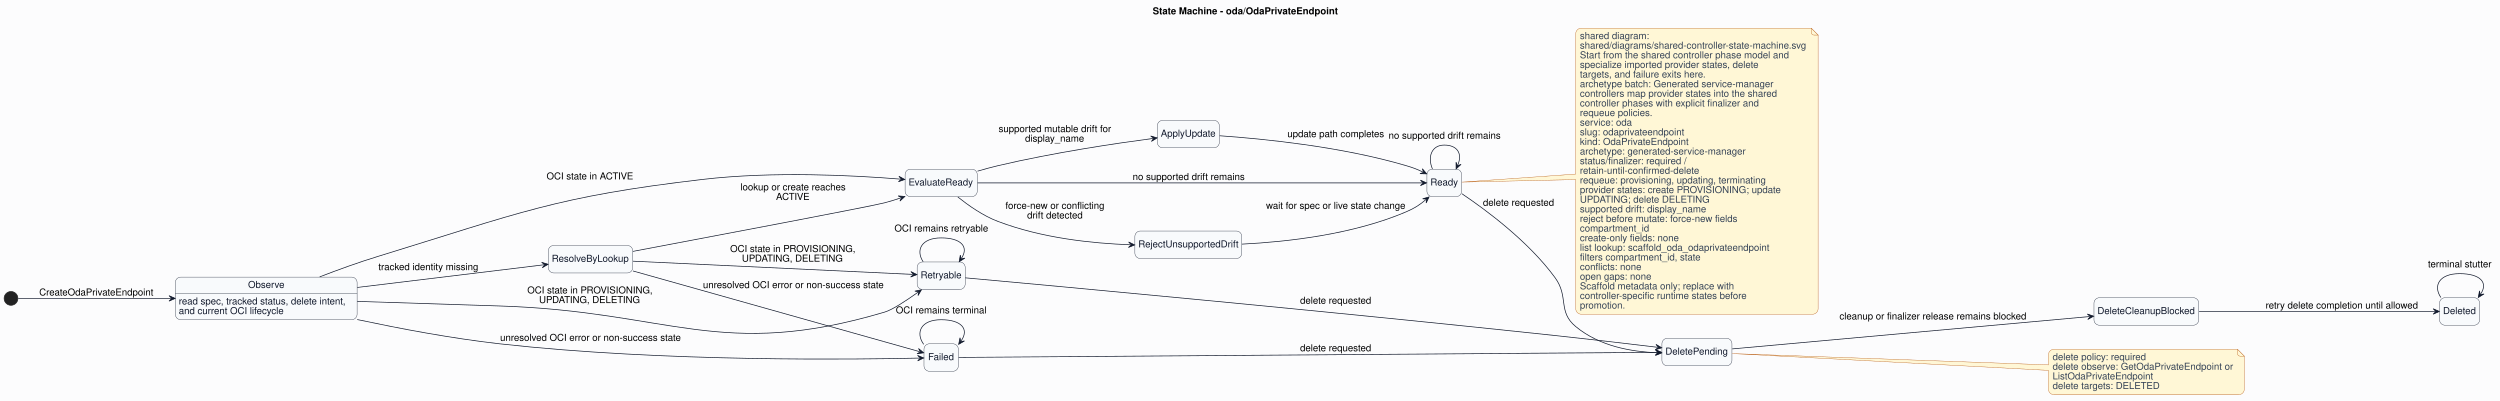
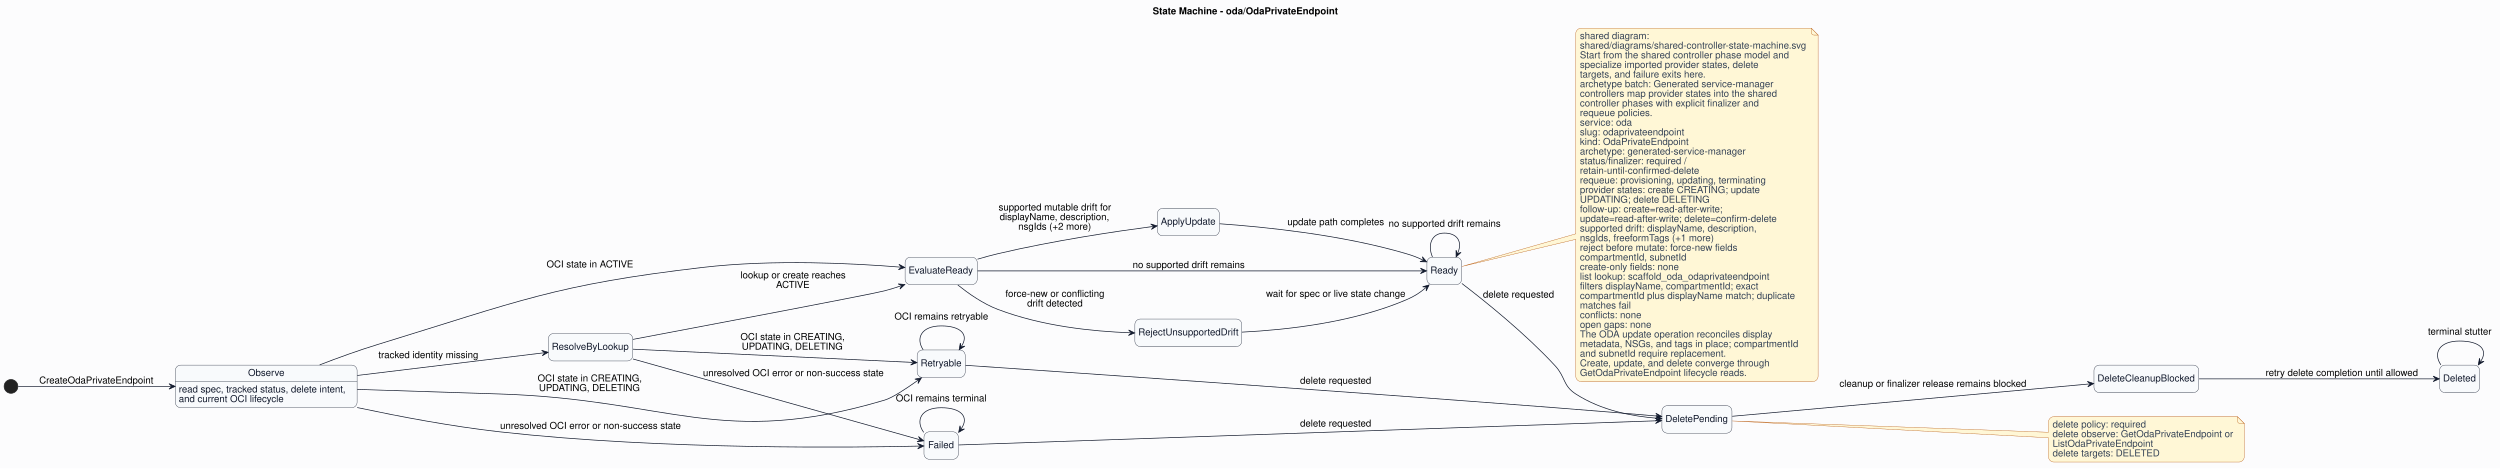
- <svg xmlns="http://www.w3.org/2000/svg" contentStyleType="text/css" data-diagram-type="STATE" height="583px" preserveAspectRatio="none" style="width:3636px;height:583px;background:#FCFCFD;" version="1.1" viewBox="0 0 3636 583" width="3636px" zoomAndPan="magnify">
+ <svg xmlns="http://www.w3.org/2000/svg" contentStyleType="text/css" data-diagram-type="STATE" height="681px" preserveAspectRatio="none" style="width:3636px;height:681px;background:#FCFCFD;" version="1.1" viewBox="0 0 3636 681" width="3636px" zoomAndPan="magnify">
  <defs />
  <g>
-     <rect fill="#FCFCFD" height="583" style="stroke:none;stroke-width:1;" width="3636" x="0" y="0" />
+     <rect fill="#FCFCFD" height="681" style="stroke:none;stroke-width:1;" width="3636" x="0" y="0" />
    <g class="title" data-source-line="10">
      <text fill="#000000" font-family="Helvetica" font-size="14" font-weight="bold" lengthAdjust="spacing" textLength="269.931" x="1676.438" y="20.78">State Machine - oda/OdaPrivateEndpoint</text>
    </g>
-     <g>
-       <rect fill="#F8FAFC" height="62" rx="8" ry="8" style="stroke:#0F172A;stroke-width:0.5;" width="264.364" x="255" y="403" />
-       <line style="stroke:#0F172A;stroke-width:0.5;" x1="255" x2="519.364" y1="427" y2="427" />
-       <text fill="#0F172A" font-family="Helvetica" font-size="14" lengthAdjust="spacing" textLength="52.91" x="360.727" y="418.78">Observe</text>
-       <text fill="#0F172A" font-family="Helvetica" font-size="14" lengthAdjust="spacing" textLength="244.364" x="260" y="442.78">read spec, tracked status, delete intent,</text>
-       <text fill="#0F172A" font-family="Helvetica" font-size="14" lengthAdjust="spacing" textLength="153.282" x="260" y="456.78">and current OCI lifecycle</text>
-     </g>
-     <rect fill="#F8FAFC" height="40" rx="8" ry="8" style="stroke:#0F172A;stroke-width:0.5;" width="104.951" x="1316.36" y="246" />
-     <text fill="#0F172A" font-family="Helvetica" font-size="14" lengthAdjust="spacing" textLength="94.951" x="1321.36" y="269.78">EvaluateReady</text>
-     <rect fill="#F8FAFC" height="40" rx="8" ry="8" style="stroke:#0F172A;stroke-width:0.5;" width="50.469" x="2075.32" y="246" />
-     <text fill="#0F172A" font-family="Helvetica" font-size="14" lengthAdjust="spacing" textLength="40.469" x="2080.32" y="269.78">Ready</text>
-     <rect fill="#F8FAFC" height="40" rx="8" ry="8" style="stroke:#0F172A;stroke-width:0.5;" width="69.917" x="1333.88" y="381" />
-     <text fill="#0F172A" font-family="Helvetica" font-size="14" lengthAdjust="spacing" textLength="59.917" x="1338.88" y="404.78">Retryable</text>
-     <rect fill="#F8FAFC" height="40" rx="8" ry="8" style="stroke:#0F172A;stroke-width:0.5;" width="50" x="1343.84" y="500" />
-     <text fill="#0F172A" font-family="Helvetica" font-size="14" lengthAdjust="spacing" textLength="38.131" x="1349.775" y="523.78">Failed</text>
-     <rect fill="#F8FAFC" height="40" rx="8" ry="8" style="stroke:#0F172A;stroke-width:0.5;" width="122.848" x="797.44" y="357" />
-     <text fill="#0F172A" font-family="Helvetica" font-size="14" lengthAdjust="spacing" textLength="112.848" x="802.44" y="380.78">ResolveByLookup</text>
-     <rect fill="#F8FAFC" height="40" rx="8" ry="8" style="stroke:#0F172A;stroke-width:0.5;" width="155.51" x="1650.56" y="336" />
-     <text fill="#0F172A" font-family="Helvetica" font-size="14" lengthAdjust="spacing" textLength="145.51" x="1655.56" y="359.78">RejectUnsupportedDrift</text>
-     <rect fill="#F8FAFC" height="40" rx="8" ry="8" style="stroke:#0F172A;stroke-width:0.5;" width="90.165" x="1683.23" y="175" />
-     <text fill="#0F172A" font-family="Helvetica" font-size="14" lengthAdjust="spacing" textLength="80.165" x="1688.23" y="198.78">ApplyUpdate</text>
-     <rect fill="#F8FAFC" height="40" rx="8" ry="8" style="stroke:#0F172A;stroke-width:0.5;" width="101.848" x="2417.1" y="492" />
-     <text fill="#0F172A" font-family="Helvetica" font-size="14" lengthAdjust="spacing" textLength="91.848" x="2422.1" y="515.78">DeletePending</text>
-     <rect fill="#F8FAFC" height="40" rx="8" ry="8" style="stroke:#0F172A;stroke-width:0.5;" width="58.255" x="3548.09" y="433" />
-     <text fill="#0F172A" font-family="Helvetica" font-size="14" lengthAdjust="spacing" textLength="48.255" x="3553.09" y="456.78">Deleted</text>
-     <rect fill="#F8FAFC" height="40" rx="8" ry="8" style="stroke:#0F172A;stroke-width:0.5;" width="152.427" x="3045.47" y="433" />
-     <text fill="#0F172A" font-family="Helvetica" font-size="14" lengthAdjust="spacing" textLength="142.427" x="3050.47" y="456.78">DeleteCleanupBlocked</text>
-     <ellipse cx="16" cy="434" fill="#222222" rx="10" ry="10" style="stroke:#222222;stroke-width:1;" />
+     <g class="entity" data-qualified-name="observe" id="ent0002">
+       <rect fill="#F8FAFC" height="62" rx="8" ry="8" style="stroke:#0F172A;stroke-width:0.5;" width="264.364" x="255" y="531" />
+       <line style="stroke:#0F172A;stroke-width:0.5;" x1="255" x2="519.364" y1="555" y2="555" />
+       <text fill="#0F172A" font-family="Helvetica" font-size="14" lengthAdjust="spacing" textLength="52.91" x="360.727" y="546.78">Observe</text>
+       <text fill="#0F172A" font-family="Helvetica" font-size="14" lengthAdjust="spacing" textLength="244.364" x="260" y="570.78">read spec, tracked status, delete intent,</text>
+       <text fill="#0F172A" font-family="Helvetica" font-size="14" lengthAdjust="spacing" textLength="153.282" x="260" y="584.78">and current OCI lifecycle</text>
+     </g>
+     <rect fill="#F8FAFC" height="40" rx="8" ry="8" style="stroke:#0F172A;stroke-width:0.5;" width="104.951" x="1316.36" y="374" />
+     <text fill="#0F172A" font-family="Helvetica" font-size="14" lengthAdjust="spacing" textLength="94.951" x="1321.36" y="397.78">EvaluateReady</text>
+     <rect fill="#F8FAFC" height="40" rx="8" ry="8" style="stroke:#0F172A;stroke-width:0.5;" width="50.469" x="2075.32" y="374" />
+     <text fill="#0F172A" font-family="Helvetica" font-size="14" lengthAdjust="spacing" textLength="40.469" x="2080.32" y="397.78">Ready</text>
+     <rect fill="#F8FAFC" height="40" rx="8" ry="8" style="stroke:#0F172A;stroke-width:0.5;" width="69.917" x="1333.88" y="509" />
+     <text fill="#0F172A" font-family="Helvetica" font-size="14" lengthAdjust="spacing" textLength="59.917" x="1338.88" y="532.78">Retryable</text>
+     <rect fill="#F8FAFC" height="40" rx="8" ry="8" style="stroke:#0F172A;stroke-width:0.5;" width="50" x="1343.84" y="628" />
+     <text fill="#0F172A" font-family="Helvetica" font-size="14" lengthAdjust="spacing" textLength="38.131" x="1349.775" y="651.78">Failed</text>
+     <rect fill="#F8FAFC" height="40" rx="8" ry="8" style="stroke:#0F172A;stroke-width:0.5;" width="122.848" x="797.44" y="485" />
+     <text fill="#0F172A" font-family="Helvetica" font-size="14" lengthAdjust="spacing" textLength="112.848" x="802.44" y="508.78">ResolveByLookup</text>
+     <rect fill="#F8FAFC" height="40" rx="8" ry="8" style="stroke:#0F172A;stroke-width:0.5;" width="155.51" x="1650.56" y="464" />
+     <text fill="#0F172A" font-family="Helvetica" font-size="14" lengthAdjust="spacing" textLength="145.51" x="1655.56" y="487.78">RejectUnsupportedDrift</text>
+     <rect fill="#F8FAFC" height="40" rx="8" ry="8" style="stroke:#0F172A;stroke-width:0.5;" width="90.165" x="1683.23" y="303" />
+     <text fill="#0F172A" font-family="Helvetica" font-size="14" lengthAdjust="spacing" textLength="80.165" x="1688.23" y="326.78">ApplyUpdate</text>
+     <rect fill="#F8FAFC" height="40" rx="8" ry="8" style="stroke:#0F172A;stroke-width:0.5;" width="101.848" x="2417.1" y="590" />
+     <text fill="#0F172A" font-family="Helvetica" font-size="14" lengthAdjust="spacing" textLength="91.848" x="2422.1" y="613.78">DeletePending</text>
+     <rect fill="#F8FAFC" height="40" rx="8" ry="8" style="stroke:#0F172A;stroke-width:0.5;" width="58.255" x="3548.09" y="531" />
+     <text fill="#0F172A" font-family="Helvetica" font-size="14" lengthAdjust="spacing" textLength="48.255" x="3553.09" y="554.78">Deleted</text>
+     <rect fill="#F8FAFC" height="40" rx="8" ry="8" style="stroke:#0F172A;stroke-width:0.5;" width="152.427" x="3045.47" y="531" />
+     <text fill="#0F172A" font-family="Helvetica" font-size="14" lengthAdjust="spacing" textLength="142.427" x="3050.47" y="554.78">DeleteCleanupBlocked</text>
+     <g class="start_entity" data-qualified-name=".start." data-source-line="32" id="ent0002">
+       <ellipse cx="16" cy="562" fill="#222222" rx="10" ry="10" style="stroke:#222222;stroke-width:1;" />
+     </g>
    <g class="entity" data-qualified-name="GMN2" data-source-line="55" id="ent0003">
-       <path d="M2291.78,49 L2291.78,253.16 L2126.1,264.86 L2291.78,261.16 L2291.78,449 A8,8 0 0 0 2299.78,457 L2636.261,457 A8,8 0 0 0 2644.261,449 L2644.261,51 L2634.261,41 L2299.78,41 A8,8 0 0 0 2291.78,49" fill="#FFF7D6" style="stroke:#B45309;stroke-width:0.5;" />
+       <path d="M2291.78,49 L2291.78,340.08 L2126.1,387.55 L2291.78,348.08 L2291.78,547 A8,8 0 0 0 2299.78,555 L2636.261,555 A8,8 0 0 0 2644.261,547 L2644.261,51 L2634.261,41 L2299.78,41 A8,8 0 0 0 2291.78,49" fill="#FFF7D6" style="stroke:#B45309;stroke-width:0.5;" />
      <path d="M2634.261,41 L2634.261,47 A4,4 0 0 0 2638.261,51 L2644.261,51 L2634.261,41" fill="#FFF7D6" style="stroke:#B45309;stroke-width:0.5;" />
      <text fill="#334155" font-family="Helvetica" font-size="14" lengthAdjust="spacing" textLength="101.165" x="2297.78" y="56.78">shared diagram:</text>
      <text fill="#334155" font-family="Helvetica" font-size="14" lengthAdjust="spacing" textLength="331.481" x="2297.78" y="70.78">shared/diagrams/shared-controller-state-machine.svg</text>
      <text fill="#334155" font-family="Helvetica" font-size="14" lengthAdjust="spacing" textLength="304.274" x="2297.78" y="84.78">Start from the shared controller phase model and</text>
      <text fill="#334155" font-family="Helvetica" font-size="14" lengthAdjust="spacing" textLength="261.468" x="2297.78" y="98.78">specialize imported provider states, delete</text>
      <text fill="#334155" font-family="Helvetica" font-size="14" lengthAdjust="spacing" textLength="184.434" x="2297.78" y="112.78">targets, and failure exits here.</text>
      <text fill="#334155" font-family="Helvetica" font-size="14" lengthAdjust="spacing" textLength="281.709" x="2297.78" y="126.78">archetype batch: Generated service-manager</text>
      <text fill="#334155" font-family="Helvetica" font-size="14" lengthAdjust="spacing" textLength="287.923" x="2297.78" y="140.78">controllers map provider states into the shared</text>
      <text fill="#334155" font-family="Helvetica" font-size="14" lengthAdjust="spacing" textLength="261.461" x="2297.78" y="154.78">controller phases with explicit finalizer and</text>
      <text fill="#334155" font-family="Helvetica" font-size="14" lengthAdjust="spacing" textLength="105.848" x="2297.78" y="168.78">requeue policies.</text>
      <text fill="#334155" font-family="Helvetica" font-size="14" lengthAdjust="spacing" textLength="75.482" x="2297.78" y="182.78">service: oda</text>
      <text fill="#334155" font-family="Helvetica" font-size="14" lengthAdjust="spacing" textLength="152.558" x="2297.78" y="196.78">slug: odaprivateendpoint</text>
      <text fill="#334155" font-family="Helvetica" font-size="14" lengthAdjust="spacing" textLength="158.765" x="2297.78" y="210.78">kind: OdaPrivateEndpoint</text>
      <text fill="#334155" font-family="Helvetica" font-size="14" lengthAdjust="spacing" textLength="241.24" x="2297.78" y="224.78">archetype: generated-service-manager</text>
      <text fill="#334155" font-family="Helvetica" font-size="14" lengthAdjust="spacing" textLength="156.406" x="2297.78" y="238.78">status/finalizer: required /</text>
      <text fill="#334155" font-family="Helvetica" font-size="14" lengthAdjust="spacing" textLength="174.303" x="2297.78" y="252.78">retain-until-confirmed-delete</text>
      <text fill="#334155" font-family="Helvetica" font-size="14" lengthAdjust="spacing" textLength="272.398" x="2297.78" y="266.78">requeue: provisioning, updating, terminating</text>
-       <text fill="#334155" font-family="Helvetica" font-size="14" lengthAdjust="spacing" textLength="295.682" x="2297.78" y="280.78">provider states: create PROVISIONING; update</text>
+       <text fill="#334155" font-family="Helvetica" font-size="14" lengthAdjust="spacing" textLength="265.337" x="2297.78" y="280.78">provider states: create CREATING; update</text>
      <text fill="#334155" font-family="Helvetica" font-size="14" lengthAdjust="spacing" textLength="192.165" x="2297.78" y="294.78">UPDATING; delete DELETING</text>
-       <text fill="#334155" font-family="Helvetica" font-size="14" lengthAdjust="spacing" textLength="183.661" x="2297.78" y="308.78">supported drift: display_name</text>
-       <text fill="#334155" font-family="Helvetica" font-size="14" lengthAdjust="spacing" textLength="230.33" x="2297.78" y="322.78">reject before mutate: force-new fields</text>
-       <text fill="#334155" font-family="Helvetica" font-size="14" lengthAdjust="spacing" textLength="100.379" x="2297.78" y="336.78">compartment_id</text>
-       <text fill="#334155" font-family="Helvetica" font-size="14" lengthAdjust="spacing" textLength="144.751" x="2297.78" y="350.78">create-only fields: none</text>
-       <text fill="#334155" font-family="Helvetica" font-size="14" lengthAdjust="spacing" textLength="276.309" x="2297.78" y="364.78">list lookup: scaffold_oda_odaprivateendpoint</text>
-       <text fill="#334155" font-family="Helvetica" font-size="14" lengthAdjust="spacing" textLength="175.848" x="2297.78" y="378.78">filters compartment_id, state</text>
-       <text fill="#334155" font-family="Helvetica" font-size="14" lengthAdjust="spacing" textLength="89.496" x="2297.78" y="392.78">conflicts: none</text>
-       <text fill="#334155" font-family="Helvetica" font-size="14" lengthAdjust="spacing" textLength="104.316" x="2297.78" y="406.78">open gaps: none</text>
-       <text fill="#334155" font-family="Helvetica" font-size="14" lengthAdjust="spacing" textLength="224.902" x="2297.78" y="420.78">Scaffold metadata only; replace with</text>
-       <text fill="#334155" font-family="Helvetica" font-size="14" lengthAdjust="spacing" textLength="244.323" x="2297.78" y="434.78">controller-specific runtime states before</text>
-       <text fill="#334155" font-family="Helvetica" font-size="14" lengthAdjust="spacing" textLength="66.144" x="2297.78" y="448.78">promotion.</text>
-     </g>
-     <g class="entity" data-qualified-name="GMN5" data-source-line="86" id="ent0006">
-       <path d="M2979.27,516 L2979.27,530.69 L2519.35,514.24 L2979.27,538.69 L2979.27,566 A8,8 0 0 0 2987.27,574 L3256.096,574 A8,8 0 0 0 3264.096,566 L3264.096,518 L3254.096,508 L2987.27,508 A8,8 0 0 0 2979.27,516" fill="#FFF7D6" style="stroke:#B45309;stroke-width:0.5;" />
-       <path d="M3254.096,508 L3254.096,514 A4,4 0 0 0 3258.096,518 L3264.096,518 L3254.096,508" fill="#FFF7D6" style="stroke:#B45309;stroke-width:0.5;" />
-       <text fill="#334155" font-family="Helvetica" font-size="14" lengthAdjust="spacing" textLength="136.972" x="2985.27" y="523.78">delete policy: required</text>
-       <text fill="#334155" font-family="Helvetica" font-size="14" lengthAdjust="spacing" textLength="263.826" x="2985.27" y="537.78">delete observe: GetOdaPrivateEndpoint or</text>
-       <text fill="#334155" font-family="Helvetica" font-size="14" lengthAdjust="spacing" textLength="147.089" x="2985.27" y="551.78">ListOdaPrivateEndpoint</text>
-       <text fill="#334155" font-family="Helvetica" font-size="14" lengthAdjust="spacing" textLength="157.185" x="2985.27" y="565.78">delete targets: DELETED</text>
+       <text fill="#334155" font-family="Helvetica" font-size="14" lengthAdjust="spacing" textLength="209.699" x="2297.78" y="308.78">follow-up: create=read-after-write;</text>
+       <text fill="#334155" font-family="Helvetica" font-size="14" lengthAdjust="spacing" textLength="288.716" x="2297.78" y="322.78">update=read-after-write; delete=confirm-delete</text>
+       <text fill="#334155" font-family="Helvetica" font-size="14" lengthAdjust="spacing" textLength="257.571" x="2297.78" y="336.78">supported drift: displayName, description,</text>
+       <text fill="#334155" font-family="Helvetica" font-size="14" lengthAdjust="spacing" textLength="197.237" x="2297.78" y="350.78">nsgIds, freeformTags (+1 more)</text>
+       <text fill="#334155" font-family="Helvetica" font-size="14" lengthAdjust="spacing" textLength="230.33" x="2297.78" y="364.78">reject before mutate: force-new fields</text>
+       <text fill="#334155" font-family="Helvetica" font-size="14" lengthAdjust="spacing" textLength="154.861" x="2297.78" y="378.78">compartmentId, subnetId</text>
+       <text fill="#334155" font-family="Helvetica" font-size="14" lengthAdjust="spacing" textLength="144.751" x="2297.78" y="392.78">create-only fields: none</text>
+       <text fill="#334155" font-family="Helvetica" font-size="14" lengthAdjust="spacing" textLength="276.309" x="2297.78" y="406.78">list lookup: scaffold_oda_odaprivateendpoint</text>
+       <text fill="#334155" font-family="Helvetica" font-size="14" lengthAdjust="spacing" textLength="260.654" x="2297.78" y="420.78">filters displayName, compartmentId; exact</text>
+       <text fill="#334155" font-family="Helvetica" font-size="14" lengthAdjust="spacing" textLength="313.592" x="2297.78" y="434.78">compartmentId plus displayName match; duplicate</text>
+       <text fill="#334155" font-family="Helvetica" font-size="14" lengthAdjust="spacing" textLength="74.696" x="2297.78" y="448.78">matches fail</text>
+       <text fill="#334155" font-family="Helvetica" font-size="14" lengthAdjust="spacing" textLength="89.496" x="2297.78" y="462.78">conflicts: none</text>
+       <text fill="#334155" font-family="Helvetica" font-size="14" lengthAdjust="spacing" textLength="104.316" x="2297.78" y="476.78">open gaps: none</text>
+       <text fill="#334155" font-family="Helvetica" font-size="14" lengthAdjust="spacing" textLength="281.716" x="2297.78" y="490.78">The ODA update operation reconciles display</text>
+       <text fill="#334155" font-family="Helvetica" font-size="14" lengthAdjust="spacing" textLength="318.274" x="2297.78" y="504.78">metadata, NSGs, and tags in place; compartmentId</text>
+       <text fill="#334155" font-family="Helvetica" font-size="14" lengthAdjust="spacing" textLength="213.247" x="2297.78" y="518.78">and subnetId require replacement.</text>
+       <text fill="#334155" font-family="Helvetica" font-size="14" lengthAdjust="spacing" textLength="278.647" x="2297.78" y="532.78">Create, update, and delete converge through</text>
+       <text fill="#334155" font-family="Helvetica" font-size="14" lengthAdjust="spacing" textLength="244.351" x="2297.78" y="546.78">GetOdaPrivateEndpoint lifecycle reads.</text>
+     </g>
+     <g class="entity" data-qualified-name="GMN5" data-source-line="93" id="ent0006">
+       <path d="M2979.27,614 L2979.27,628.69 L2519.35,612.24 L2979.27,636.69 L2979.27,664 A8,8 0 0 0 2987.27,672 L3256.096,672 A8,8 0 0 0 3264.096,664 L3264.096,616 L3254.096,606 L2987.27,606 A8,8 0 0 0 2979.27,614" fill="#FFF7D6" style="stroke:#B45309;stroke-width:0.5;" />
+       <path d="M3254.096,606 L3254.096,612 A4,4 0 0 0 3258.096,616 L3264.096,616 L3254.096,606" fill="#FFF7D6" style="stroke:#B45309;stroke-width:0.5;" />
+       <text fill="#334155" font-family="Helvetica" font-size="14" lengthAdjust="spacing" textLength="136.972" x="2985.27" y="621.78">delete policy: required</text>
+       <text fill="#334155" font-family="Helvetica" font-size="14" lengthAdjust="spacing" textLength="263.826" x="2985.27" y="635.78">delete observe: GetOdaPrivateEndpoint or</text>
+       <text fill="#334155" font-family="Helvetica" font-size="14" lengthAdjust="spacing" textLength="147.089" x="2985.27" y="649.78">ListOdaPrivateEndpoint</text>
+       <text fill="#334155" font-family="Helvetica" font-size="14" lengthAdjust="spacing" textLength="157.185" x="2985.27" y="663.78">delete targets: DELETED</text>
    </g>
    <g class="link" data-entity-1="ent0002" data-entity-2="ent0002" data-link-type="dependency" data-source-line="32" id="lnk3">
-       <path d="M26.5,434 C58.55,434 159.71,434 248.8,434" fill="none" id="*start*-to-observe" style="stroke:#0F172A;stroke-width:1;" />
-       <polygon fill="#0F172A" points="254.8,434,245.8,430,249.8,434,245.8,438,254.8,434" style="stroke:#0F172A;stroke-width:1;" />
-       <text fill="#000000" font-family="Helvetica" font-size="14" lengthAdjust="spacing" textLength="167.323" x="57" y="429.78">CreateOdaPrivateEndpoint</text>
+       <path d="M26.5,562 C58.55,562 159.71,562 248.8,562" fill="none" id="*start*-to-observe" style="stroke:#0F172A;stroke-width:1;" />
+       <polygon fill="#0F172A" points="254.8,562,245.8,558,249.8,562,245.8,566,254.8,562" style="stroke:#0F172A;stroke-width:1;" />
+       <text fill="#000000" font-family="Helvetica" font-size="14" lengthAdjust="spacing" textLength="167.323" x="57" y="557.78">CreateOdaPrivateEndpoint</text>
    </g>
    <g class="link" data-entity-1="ent0002" data-entity-2="ent0007" data-link-type="dependency" data-source-line="33" id="lnk4">
-       <path d="M519.64,418.05 C610.55,407.01 721.334,393.573 791.184,385.093" fill="none" id="observe-to-resolve_by_lookup" style="stroke:#0F172A;stroke-width:1;" />
-       <polygon fill="#0F172A" points="797.14,384.37,787.723,381.484,792.176,384.973,788.688,389.425,797.14,384.37" style="stroke:#0F172A;stroke-width:1;" />
-       <text fill="#000000" font-family="Helvetica" font-size="14" lengthAdjust="spacing" textLength="145.503" x="550.36" y="392.84">tracked identity missing</text>
+       <path d="M519.64,546.05 C610.55,535.01 721.334,521.573 791.184,513.093" fill="none" id="observe-to-resolve_by_lookup" style="stroke:#0F172A;stroke-width:1;" />
+       <polygon fill="#0F172A" points="797.14,512.37,787.723,509.484,792.176,512.973,788.688,517.426,797.14,512.37" style="stroke:#0F172A;stroke-width:1;" />
+       <text fill="#000000" font-family="Helvetica" font-size="14" lengthAdjust="spacing" textLength="145.503" x="550.36" y="520.84">tracked identity missing</text>
    </g>
    <g class="link" data-entity-1="ent0007" data-entity-2="ent0003" data-link-type="dependency" data-source-line="34" id="lnk5">
-       <path d="M920.57,365.58 C1034.1,344.19 1268.77,299.79 1286.36,295 C1296.07,292.36 1300.604,291.054 1310.384,287.704" fill="none" id="resolve_by_lookup-to-evaluate_ready" style="stroke:#0F172A;stroke-width:1;" />
-       <polygon fill="#0F172A" points="1316.06,285.76,1306.249,284.892,1311.33,287.38,1308.842,292.461,1316.06,285.76" style="stroke:#0F172A;stroke-width:1;" />
-       <text fill="#000000" font-family="Helvetica" font-size="14" lengthAdjust="spacing" textLength="154.089" x="1076.86" y="276.78">lookup or create reaches</text>
-       <text fill="#000000" font-family="Helvetica" font-size="14" lengthAdjust="spacing" textLength="50.565" x="1128.622" y="290.78">ACTIVE</text>
+       <path d="M920.57,493.58 C1034.1,472.19 1268.77,427.79 1286.36,423 C1296.07,420.36 1300.604,419.054 1310.384,415.704" fill="none" id="resolve_by_lookup-to-evaluate_ready" style="stroke:#0F172A;stroke-width:1;" />
+       <polygon fill="#0F172A" points="1316.06,413.76,1306.249,412.892,1311.33,415.38,1308.842,420.461,1316.06,413.76" style="stroke:#0F172A;stroke-width:1;" />
+       <text fill="#000000" font-family="Helvetica" font-size="14" lengthAdjust="spacing" textLength="154.089" x="1076.86" y="404.78">lookup or create reaches</text>
+       <text fill="#000000" font-family="Helvetica" font-size="14" lengthAdjust="spacing" textLength="50.565" x="1128.622" y="418.78">ACTIVE</text>
    </g>
    <g class="link" data-entity-1="ent0007" data-entity-2="ent0005" data-link-type="dependency" data-source-line="35" id="lnk6">
-       <path d="M920.63,379.87 C1028.21,384.95 1242.807,395.097 1327.597,399.097" fill="none" id="resolve_by_lookup-to-retryable" style="stroke:#0F172A;stroke-width:1;" />
-       <polygon fill="#0F172A" points="1333.59,399.38,1324.789,394.96,1328.596,399.144,1324.411,402.951,1333.59,399.38" style="stroke:#0F172A;stroke-width:1;" />
-       <text fill="#000000" font-family="Helvetica" font-size="14" lengthAdjust="spacing" textLength="184.379" x="1061.86" y="366.54">OCI state in PROVISIONING,</text>
-       <text fill="#000000" font-family="Helvetica" font-size="14" lengthAdjust="spacing" textLength="150.131" x="1078.984" y="380.54">UPDATING, DELETING</text>
+       <path d="M920.63,507.87 C1028.21,512.95 1242.807,523.097 1327.597,527.097" fill="none" id="resolve_by_lookup-to-retryable" style="stroke:#0F172A;stroke-width:1;" />
+       <polygon fill="#0F172A" points="1333.59,527.38,1324.789,522.96,1328.596,527.144,1324.411,530.951,1333.59,527.38" style="stroke:#0F172A;stroke-width:1;" />
+       <text fill="#000000" font-family="Helvetica" font-size="14" lengthAdjust="spacing" textLength="154.034" x="1076.86" y="494.54">OCI state in CREATING,</text>
+       <text fill="#000000" font-family="Helvetica" font-size="14" lengthAdjust="spacing" textLength="150.131" x="1078.812" y="508.54">UPDATING, DELETING</text>
    </g>
    <g class="link" data-entity-1="ent0007" data-entity-2="ent0006" data-link-type="dependency" data-source-line="36" id="lnk7">
-       <path d="M920.63,394.11 C1032.69,425.65 1261.585,490.083 1337.675,511.513" fill="none" id="resolve_by_lookup-to-failed" style="stroke:#0F172A;stroke-width:1;" />
-       <polygon fill="#0F172A" points="1343.45,513.14,1335.871,506.85,1338.637,511.784,1333.703,514.55,1343.45,513.14" style="stroke:#0F172A;stroke-width:1;" />
-       <text fill="#000000" font-family="Helvetica" font-size="14" lengthAdjust="spacing" textLength="263.778" x="1022.36" y="419.03">unresolved OCI error or non-success state</text>
+       <path d="M920.63,522.11 C1032.69,553.65 1261.585,618.083 1337.675,639.513" fill="none" id="resolve_by_lookup-to-failed" style="stroke:#0F172A;stroke-width:1;" />
+       <polygon fill="#0F172A" points="1343.45,641.14,1335.871,634.85,1338.637,639.784,1333.703,642.55,1343.45,641.14" style="stroke:#0F172A;stroke-width:1;" />
+       <text fill="#000000" font-family="Helvetica" font-size="14" lengthAdjust="spacing" textLength="263.778" x="1022.36" y="547.03">unresolved OCI error or non-success state</text>
    </g>
    <g class="link" data-entity-1="ent0002" data-entity-2="ent0003" data-link-type="dependency" data-source-line="37" id="lnk8">
-       <path d="M464.96,402.64 C491.45,392.43 521.47,381.55 549.36,373 C755.5,309.82 807.22,286.06 1021.36,261 C1125.33,248.83 1242.05,255.034 1309.99,260.554" fill="none" id="observe-to-evaluate_ready" style="stroke:#0F172A;stroke-width:1;" />
-       <polygon fill="#0F172A" points="1315.97,261.04,1307.323,256.324,1310.986,260.635,1306.676,264.298,1315.97,261.04" style="stroke:#0F172A;stroke-width:1;" />
-       <text fill="#000000" font-family="Helvetica" font-size="14" lengthAdjust="spacing" textLength="128.372" x="794.86" y="260.95">OCI state in ACTIVE</text>
+       <path d="M464.96,530.64 C491.45,520.43 521.47,509.55 549.36,501 C755.5,437.82 807.22,414.06 1021.36,389 C1125.33,376.83 1242.05,383.034 1309.99,388.554" fill="none" id="observe-to-evaluate_ready" style="stroke:#0F172A;stroke-width:1;" />
+       <polygon fill="#0F172A" points="1315.97,389.04,1307.323,384.324,1310.986,388.635,1306.676,392.298,1315.97,389.04" style="stroke:#0F172A;stroke-width:1;" />
+       <text fill="#000000" font-family="Helvetica" font-size="14" lengthAdjust="spacing" textLength="128.372" x="794.86" y="388.95">OCI state in ACTIVE</text>
    </g>
    <g class="link" data-entity-1="ent0002" data-entity-2="ent0005" data-link-type="dependency" data-source-line="38" id="lnk9">
-       <path d="M519.47,438.33 C582.11,440.38 658.11,442.85 726.36,445 C975.16,452.84 1047.72,524.79 1286.36,454 C1297.77,450.62 1316.445,438.364 1335.305,424.914" fill="none" id="observe-to-retryable" style="stroke:#0F172A;stroke-width:1;" />
-       <polygon fill="#0F172A" points="1340.19,421.43,1330.54,423.399,1336.119,424.333,1335.185,429.912,1340.19,421.43" style="stroke:#0F172A;stroke-width:1;" />
-       <text fill="#000000" font-family="Helvetica" font-size="14" lengthAdjust="spacing" textLength="184.379" x="766.86" y="426.78">OCI state in PROVISIONING,</text>
-       <text fill="#000000" font-family="Helvetica" font-size="14" lengthAdjust="spacing" textLength="150.131" x="783.984" y="440.78">UPDATING, DELETING</text>
+       <path d="M519.47,566.33 C582.11,568.38 658.11,570.85 726.36,573 C975.16,580.84 1047.72,652.79 1286.36,582 C1297.77,578.62 1316.445,566.364 1335.305,552.914" fill="none" id="observe-to-retryable" style="stroke:#0F172A;stroke-width:1;" />
+       <polygon fill="#0F172A" points="1340.19,549.43,1330.54,551.399,1336.119,552.333,1335.185,557.912,1340.19,549.43" style="stroke:#0F172A;stroke-width:1;" />
+       <text fill="#000000" font-family="Helvetica" font-size="14" lengthAdjust="spacing" textLength="154.034" x="781.86" y="554.78">OCI state in CREATING,</text>
+       <text fill="#000000" font-family="Helvetica" font-size="14" lengthAdjust="spacing" textLength="150.131" x="783.812" y="568.78">UPDATING, DELETING</text>
    </g>
    <g class="link" data-entity-1="ent0002" data-entity-2="ent0006" data-link-type="dependency" data-source-line="39" id="lnk10">
-       <path d="M519.52,464.76 C581.83,478.03 657.56,492.26 726.36,500 C965.8,526.92 1252.452,522.769 1337.562,520.789" fill="none" id="observe-to-failed" style="stroke:#0F172A;stroke-width:1;" />
-       <polygon fill="#0F172A" points="1343.56,520.65,1334.469,516.86,1338.561,520.766,1334.656,524.858,1343.56,520.65" style="stroke:#0F172A;stroke-width:1;" />
-       <text fill="#000000" font-family="Helvetica" font-size="14" lengthAdjust="spacing" textLength="263.778" x="727.36" y="495.78">unresolved OCI error or non-success state</text>
+       <path d="M519.52,592.76 C581.83,606.03 657.56,620.26 726.36,628 C965.8,654.92 1252.452,650.769 1337.562,648.789" fill="none" id="observe-to-failed" style="stroke:#0F172A;stroke-width:1;" />
+       <polygon fill="#0F172A" points="1343.56,648.65,1334.469,644.86,1338.561,648.766,1334.656,652.858,1343.56,648.65" style="stroke:#0F172A;stroke-width:1;" />
+       <text fill="#000000" font-family="Helvetica" font-size="14" lengthAdjust="spacing" textLength="263.778" x="727.36" y="623.78">unresolved OCI error or non-success state</text>
    </g>
    <g class="link" data-entity-1="ent0003" data-entity-2="ent0008" data-link-type="dependency" data-source-line="40" id="lnk11">
-       <path d="M1393.06,286.48 C1408.49,298.89 1429.81,313.85 1451.32,322 C1515.53,346.35 1587.604,353.906 1644.304,356.026" fill="none" id="evaluate_ready-to-reject_unsupported_drift" style="stroke:#0F172A;stroke-width:1;" />
-       <polygon fill="#0F172A" points="1650.3,356.25,1641.456,351.916,1645.303,356.063,1641.157,359.911,1650.3,356.25" style="stroke:#0F172A;stroke-width:1;" />
-       <text fill="#000000" font-family="Helvetica" font-size="14" lengthAdjust="spacing" textLength="143.951" x="1462.32" y="303.78">force-new or conflicting</text>
-       <text fill="#000000" font-family="Helvetica" font-size="14" lengthAdjust="spacing" textLength="80.938" x="1493.827" y="317.78">drift detected</text>
+       <path d="M1393.06,414.48 C1408.49,426.89 1429.81,441.85 1451.32,450 C1515.53,474.35 1587.604,481.906 1644.304,484.026" fill="none" id="evaluate_ready-to-reject_unsupported_drift" style="stroke:#0F172A;stroke-width:1;" />
+       <polygon fill="#0F172A" points="1650.3,484.25,1641.456,479.916,1645.303,484.063,1641.157,487.911,1650.3,484.25" style="stroke:#0F172A;stroke-width:1;" />
+       <text fill="#000000" font-family="Helvetica" font-size="14" lengthAdjust="spacing" textLength="143.951" x="1462.32" y="431.78">force-new or conflicting</text>
+       <text fill="#000000" font-family="Helvetica" font-size="14" lengthAdjust="spacing" textLength="80.938" x="1493.827" y="445.78">drift detected</text>
    </g>
    <g class="link" data-entity-1="ent0008" data-entity-2="ent0004" data-link-type="dependency" data-source-line="41" id="lnk12">
-       <path d="M1806.32,355.06 C1872.2,351.77 1968.3,341 2045.32,308 C2057.36,302.84 2064.48,298.236 2073.92,290.246" fill="none" id="reject_unsupported_drift-to-ready" style="stroke:#0F172A;stroke-width:1;" />
-       <polygon fill="#0F172A" points="2078.5,286.37,2069.046,289.131,2074.684,289.6,2074.215,295.238,2078.5,286.37" style="stroke:#0F172A;stroke-width:1;" />
-       <text fill="#000000" font-family="Helvetica" font-size="14" lengthAdjust="spacing" textLength="203.882" x="1841.32" y="303.78">wait for spec or live state change</text>
+       <path d="M1806.32,483.06 C1872.2,479.77 1968.3,469 2045.32,436 C2057.36,430.84 2064.48,426.236 2073.92,418.246" fill="none" id="reject_unsupported_drift-to-ready" style="stroke:#0F172A;stroke-width:1;" />
+       <polygon fill="#0F172A" points="2078.5,414.37,2069.046,417.131,2074.684,417.6,2074.215,423.238,2078.5,414.37" style="stroke:#0F172A;stroke-width:1;" />
+       <text fill="#000000" font-family="Helvetica" font-size="14" lengthAdjust="spacing" textLength="203.882" x="1841.32" y="431.78">wait for spec or live state change</text>
    </g>
    <g class="link" data-entity-1="ent0003" data-entity-2="ent0009" data-link-type="dependency" data-source-line="42" id="lnk13">
-       <path d="M1421.72,248.96 C1431.49,246.07 1441.67,243.27 1451.32,241 C1532.17,221.95 1622.202,208.61 1677.032,201.33" fill="none" id="evaluate_ready-to-apply_update" style="stroke:#0F172A;stroke-width:1;" />
-       <polygon fill="#0F172A" points="1682.98,200.54,1673.532,197.759,1678.024,201.198,1674.585,205.69,1682.98,200.54" style="stroke:#0F172A;stroke-width:1;" />
-       <text fill="#000000" font-family="Helvetica" font-size="14" lengthAdjust="spacing" textLength="163.42" x="1452.32" y="192.09">supported mutable drift for</text>
-       <text fill="#000000" font-family="Helvetica" font-size="14" lengthAdjust="spacing" textLength="86.386" x="1490.837" y="206.09">display_name</text>
+       <path d="M1421.72,376.96 C1431.49,374.07 1441.67,371.27 1451.32,369 C1532.17,349.95 1622.202,336.61 1677.032,329.33" fill="none" id="evaluate_ready-to-apply_update" style="stroke:#0F172A;stroke-width:1;" />
+       <polygon fill="#0F172A" points="1682.98,328.54,1673.532,325.759,1678.024,329.198,1674.585,333.69,1682.98,328.54" style="stroke:#0F172A;stroke-width:1;" />
+       <text fill="#000000" font-family="Helvetica" font-size="14" lengthAdjust="spacing" textLength="163.42" x="1452.32" y="306.09">supported mutable drift for</text>
+       <text fill="#000000" font-family="Helvetica" font-size="14" lengthAdjust="spacing" textLength="160.296" x="1453.882" y="320.09">displayName, description,</text>
+       <text fill="#000000" font-family="Helvetica" font-size="14" lengthAdjust="spacing" textLength="106.21" x="1480.925" y="334.09">nsgIds (+2 more)</text>
    </g>
    <g class="link" data-entity-1="ent0009" data-entity-2="ent0004" data-link-type="dependency" data-source-line="43" id="lnk14">
-       <path d="M1773.88,197.45 C1835.86,201.76 1951.1,213.07 2045.32,241 C2055.36,243.98 2060.503,245.9 2069.613,250.28" fill="none" id="apply_update-to-ready" style="stroke:#0F172A;stroke-width:1;" />
-       <polygon fill="#0F172A" points="2075.02,252.88,2068.642,245.375,2070.514,250.714,2065.176,252.585,2075.02,252.88" style="stroke:#0F172A;stroke-width:1;" />
-       <text fill="#000000" font-family="Helvetica" font-size="14" lengthAdjust="spacing" textLength="141.654" x="1872.32" y="199.45">update path completes</text>
+       <path d="M1773.88,325.45 C1835.86,329.76 1951.1,341.07 2045.32,369 C2055.36,371.98 2060.503,373.9 2069.613,378.28" fill="none" id="apply_update-to-ready" style="stroke:#0F172A;stroke-width:1;" />
+       <polygon fill="#0F172A" points="2075.02,380.88,2068.642,373.375,2070.514,378.714,2065.176,380.585,2075.02,380.88" style="stroke:#0F172A;stroke-width:1;" />
+       <text fill="#000000" font-family="Helvetica" font-size="14" lengthAdjust="spacing" textLength="141.654" x="1872.32" y="327.45">update path completes</text>
    </g>
    <g class="link" data-entity-1="ent0003" data-entity-2="ent0004" data-link-type="dependency" data-source-line="44" id="lnk15">
-       <path d="M1421.73,266 C1566.46,266 1964.77,266 2068.86,266" fill="none" id="evaluate_ready-to-ready" style="stroke:#0F172A;stroke-width:1;" />
-       <polygon fill="#0F172A" points="2074.86,266,2065.86,262,2069.86,266,2065.86,270,2074.86,266" style="stroke:#0F172A;stroke-width:1;" />
-       <text fill="#000000" font-family="Helvetica" font-size="14" lengthAdjust="spacing" textLength="162.641" x="1647.32" y="261.78">no supported drift remains</text>
+       <path d="M1421.73,394 C1566.46,394 1964.77,394 2068.86,394" fill="none" id="evaluate_ready-to-ready" style="stroke:#0F172A;stroke-width:1;" />
+       <polygon fill="#0F172A" points="2074.86,394,2065.86,390,2069.86,394,2065.86,398,2074.86,394" style="stroke:#0F172A;stroke-width:1;" />
+       <text fill="#000000" font-family="Helvetica" font-size="14" lengthAdjust="spacing" textLength="162.641" x="1647.32" y="389.78">no supported drift remains</text>
    </g>
    <g class="link" data-entity-1="ent0004" data-entity-2="ent0004" data-link-type="dependency" data-source-line="45" id="lnk16">
-       <path d="M2083.35,245.69 C2076,228.73 2081.74,211 2100.55,211 C2119.36,211 2127.486,223.225 2120.136,240.185" fill="none" id="ready-to-ready" style="stroke:#0F172A;stroke-width:1;" />
-       <polygon fill="#0F172A" points="2117.75,245.69,2124.999,239.023,2119.738,241.102,2117.659,235.842,2117.75,245.69" style="stroke:#0F172A;stroke-width:1;" />
-       <text fill="#000000" font-family="Helvetica" font-size="14" lengthAdjust="spacing" textLength="162.641" x="2019.55" y="201.78">no supported drift remains</text>
+       <path d="M2083.35,373.69 C2076,356.73 2081.74,339 2100.55,339 C2119.36,339 2127.486,351.225 2120.136,368.185" fill="none" id="ready-to-ready" style="stroke:#0F172A;stroke-width:1;" />
+       <polygon fill="#0F172A" points="2117.75,373.69,2124.999,367.023,2119.738,369.102,2117.659,363.842,2117.75,373.69" style="stroke:#0F172A;stroke-width:1;" />
+       <text fill="#000000" font-family="Helvetica" font-size="14" lengthAdjust="spacing" textLength="162.641" x="2019.55" y="329.78">no supported drift remains</text>
    </g>
    <g class="link" data-entity-1="ent0005" data-entity-2="ent0005" data-link-type="dependency" data-source-line="46" id="lnk17">
-       <path d="M1342.63,380.69 C1331.42,363.73 1340.16,346 1368.84,346 C1397.52,346 1409.556,358.723 1398.356,375.683" fill="none" id="retryable-to-retryable" style="stroke:#0F172A;stroke-width:1;" />
-       <polygon fill="#0F172A" points="1395.05,380.69,1403.347,375.384,1397.805,376.518,1396.672,370.976,1395.05,380.69" style="stroke:#0F172A;stroke-width:1;" />
-       <text fill="#000000" font-family="Helvetica" font-size="14" lengthAdjust="spacing" textLength="136.931" x="1300.84" y="336.78">OCI remains retryable</text>
+       <path d="M1342.63,508.69 C1331.42,491.73 1340.16,474 1368.84,474 C1397.52,474 1409.556,486.723 1398.356,503.683" fill="none" id="retryable-to-retryable" style="stroke:#0F172A;stroke-width:1;" />
+       <polygon fill="#0F172A" points="1395.05,508.69,1403.347,503.384,1397.805,504.518,1396.672,498.976,1395.05,508.69" style="stroke:#0F172A;stroke-width:1;" />
+       <text fill="#000000" font-family="Helvetica" font-size="14" lengthAdjust="spacing" textLength="136.931" x="1300.84" y="464.78">OCI remains retryable</text>
    </g>
    <g class="link" data-entity-1="ent0006" data-entity-2="ent0006" data-link-type="dependency" data-source-line="47" id="lnk18">
-       <path d="M1343.41,500.83 C1331.04,483.53 1339.52,465 1368.84,465 C1398.16,465 1410.13,478.649 1397.76,495.949" fill="none" id="failed-to-failed" style="stroke:#0F172A;stroke-width:1;" />
-       <polygon fill="#0F172A" points="1394.27,500.83,1402.758,495.836,1397.178,496.763,1396.251,491.182,1394.27,500.83" style="stroke:#0F172A;stroke-width:1;" />
-       <text fill="#000000" font-family="Helvetica" font-size="14" lengthAdjust="spacing" textLength="132.255" x="1302.84" y="455.78">OCI remains terminal</text>
+       <path d="M1343.41,628.83 C1331.04,611.53 1339.52,593 1368.84,593 C1398.16,593 1410.13,606.649 1397.76,623.949" fill="none" id="failed-to-failed" style="stroke:#0F172A;stroke-width:1;" />
+       <polygon fill="#0F172A" points="1394.27,628.83,1402.758,623.836,1397.178,624.763,1396.251,619.182,1394.27,628.83" style="stroke:#0F172A;stroke-width:1;" />
+       <text fill="#000000" font-family="Helvetica" font-size="14" lengthAdjust="spacing" textLength="132.255" x="1302.84" y="583.78">OCI remains terminal</text>
    </g>
    <g class="link" data-entity-1="ent0004" data-entity-2="ent0010" data-link-type="dependency" data-source-line="48" id="lnk19">
-       <path d="M2126.1,281.72 C2160.51,304.84 2223.19,351.04 2261.78,404 C2281.96,431.68 2265.35,453.21 2291.78,475 C2326.69,503.78 2372.535,511.555 2410.775,513.115" fill="none" id="ready-to-delete_pending" style="stroke:#0F172A;stroke-width:1;" />
-       <polygon fill="#0F172A" points="2416.77,513.36,2407.941,508.997,2411.774,513.156,2407.614,516.99,2416.77,513.36" style="stroke:#0F172A;stroke-width:1;" />
-       <text fill="#000000" font-family="Helvetica" font-size="14" lengthAdjust="spacing" textLength="104.303" x="2156.78" y="299.34">delete requested</text>
+       <path d="M2126.15,412.31 C2158.98,437.38 2218.07,484.67 2261.78,532 C2277.1,548.59 2272.82,560.75 2291.78,573 C2329.26,597.21 2373.809,605.434 2410.979,608.394" fill="none" id="ready-to-delete_pending" style="stroke:#0F172A;stroke-width:1;" />
+       <polygon fill="#0F172A" points="2416.96,608.87,2408.306,604.168,2411.976,608.473,2407.671,612.143,2416.96,608.87" style="stroke:#0F172A;stroke-width:1;" />
+       <text fill="#000000" font-family="Helvetica" font-size="14" lengthAdjust="spacing" textLength="104.303" x="2156.78" y="432.89">delete requested</text>
    </g>
    <g class="link" data-entity-1="ent0005" data-entity-2="ent0010" data-link-type="dependency" data-source-line="49" id="lnk20">
-       <path d="M1403.89,404.08 C1522.37,414.87 1927.63,452.17 2261.78,488 C2314.75,493.68 2369.373,500.132 2410.913,505.142" fill="none" id="retryable-to-delete_pending" style="stroke:#0F172A;stroke-width:1;" />
-       <polygon fill="#0F172A" points="2416.87,505.86,2408.414,500.811,2411.906,505.261,2407.456,508.754,2416.87,505.86" style="stroke:#0F172A;stroke-width:1;" />
-       <text fill="#000000" font-family="Helvetica" font-size="14" lengthAdjust="spacing" textLength="104.303" x="1890.82" y="441.76">delete requested</text>
+       <path d="M1404.29,531.33 C1523.25,539.43 1927.83,567.19 2261.78,593 C2314.72,597.09 2369.322,601.652 2410.872,605.182" fill="none" id="retryable-to-delete_pending" style="stroke:#0F172A;stroke-width:1;" />
+       <polygon fill="#0F172A" points="2416.85,605.69,2408.221,600.942,2411.868,605.267,2407.544,608.914,2416.85,605.69" style="stroke:#0F172A;stroke-width:1;" />
+       <text fill="#000000" font-family="Helvetica" font-size="14" lengthAdjust="spacing" textLength="104.303" x="1890.82" y="558.14">delete requested</text>
    </g>
    <g class="link" data-entity-1="ent0006" data-entity-2="ent0010" data-link-type="dependency" data-source-line="50" id="lnk21">
-       <path d="M1394.29,519.82 C1533.18,518.81 2217.3,513.824 2410.62,512.414" fill="none" id="failed-to-delete_pending" style="stroke:#0F172A;stroke-width:1;" />
-       <polygon fill="#0F172A" points="2416.62,512.37,2407.591,508.436,2411.62,512.407,2407.649,516.436,2416.62,512.37" style="stroke:#0F172A;stroke-width:1;" />
-       <text fill="#000000" font-family="Helvetica" font-size="14" lengthAdjust="spacing" textLength="104.303" x="1890.82" y="510.86">delete requested</text>
+       <path d="M1394.29,647.15 C1533.18,642.34 2217.304,618.648 2410.624,611.957" fill="none" id="failed-to-delete_pending" style="stroke:#0F172A;stroke-width:1;" />
+       <polygon fill="#0F172A" points="2416.62,611.75,2407.487,608.064,2411.623,611.923,2407.764,616.059,2416.62,611.75" style="stroke:#0F172A;stroke-width:1;" />
+       <text fill="#000000" font-family="Helvetica" font-size="14" lengthAdjust="spacing" textLength="104.303" x="1890.82" y="620.43">delete requested</text>
    </g>
    <g class="link" data-entity-1="ent0010" data-entity-2="ent0012" data-link-type="dependency" data-source-line="51" id="lnk22">
-       <path d="M2519.35,507.44 C2633.09,497.15 2904.564,472.571 3039.084,460.391" fill="none" id="delete_pending-to-delete_cleanup_blocked" style="stroke:#0F172A;stroke-width:1;" />
-       <polygon fill="#0F172A" points="3045.06,459.85,3035.736,456.678,3040.08,460.301,3036.457,464.645,3045.06,459.85" style="stroke:#0F172A;stroke-width:1;" />
-       <text fill="#000000" font-family="Helvetica" font-size="14" lengthAdjust="spacing" textLength="273.144" x="2675.27" y="464.6">cleanup or finalizer release remains blocked</text>
+       <path d="M2519.35,605.44 C2633.09,595.15 2904.564,570.571 3039.084,558.391" fill="none" id="delete_pending-to-delete_cleanup_blocked" style="stroke:#0F172A;stroke-width:1;" />
+       <polygon fill="#0F172A" points="3045.06,557.85,3035.736,554.678,3040.08,558.301,3036.457,562.645,3045.06,557.85" style="stroke:#0F172A;stroke-width:1;" />
+       <text fill="#000000" font-family="Helvetica" font-size="14" lengthAdjust="spacing" textLength="273.144" x="2675.27" y="562.6">cleanup or finalizer release remains blocked</text>
    </g>
    <g class="link" data-entity-1="ent0012" data-entity-2="ent0011" data-link-type="dependency" data-source-line="52" id="lnk23">
-       <path d="M3198.34,453 C3300.79,453 3472.76,453 3541.75,453" fill="none" id="delete_cleanup_blocked-to-deleted" style="stroke:#0F172A;stroke-width:1;" />
-       <polygon fill="#0F172A" points="3547.75,453,3538.75,449,3542.75,453,3538.75,457,3547.75,453" style="stroke:#0F172A;stroke-width:1;" />
-       <text fill="#000000" font-family="Helvetica" font-size="14" lengthAdjust="spacing" textLength="222.565" x="3295.09" y="448.78">retry delete completion until allowed</text>
+       <path d="M3198.34,551 C3300.79,551 3472.76,551 3541.75,551" fill="none" id="delete_cleanup_blocked-to-deleted" style="stroke:#0F172A;stroke-width:1;" />
+       <polygon fill="#0F172A" points="3547.75,551,3538.75,547,3542.75,551,3538.75,555,3547.75,551" style="stroke:#0F172A;stroke-width:1;" />
+       <text fill="#000000" font-family="Helvetica" font-size="14" lengthAdjust="spacing" textLength="222.565" x="3295.09" y="546.78">retry delete completion until allowed</text>
    </g>
    <g class="link" data-entity-1="ent0011" data-entity-2="ent0011" data-link-type="dependency" data-source-line="53" id="lnk24">
-       <path d="M3550.03,432.69 C3538.41,415.73 3547.47,398 3577.22,398 C3606.97,398 3619.421,410.78 3607.801,427.74" fill="none" id="deleted-to-deleted" style="stroke:#0F172A;stroke-width:1;" />
-       <polygon fill="#0F172A" points="3604.41,432.69,3612.797,427.526,3607.236,428.565,3606.197,423.005,3604.41,432.69" style="stroke:#0F172A;stroke-width:1;" />
-       <text fill="#000000" font-family="Helvetica" font-size="14" lengthAdjust="spacing" textLength="92.586" x="3531.22" y="388.78">terminal stutter</text>
+       <path d="M3550.03,530.69 C3538.41,513.73 3547.47,496 3577.22,496 C3606.97,496 3619.421,508.78 3607.801,525.74" fill="none" id="deleted-to-deleted" style="stroke:#0F172A;stroke-width:1;" />
+       <polygon fill="#0F172A" points="3604.41,530.69,3612.797,525.526,3607.236,526.565,3606.197,521.005,3604.41,530.69" style="stroke:#0F172A;stroke-width:1;" />
+       <text fill="#000000" font-family="Helvetica" font-size="14" lengthAdjust="spacing" textLength="92.586" x="3531.22" y="486.78">terminal stutter</text>
    </g>
  </g>
</svg>
